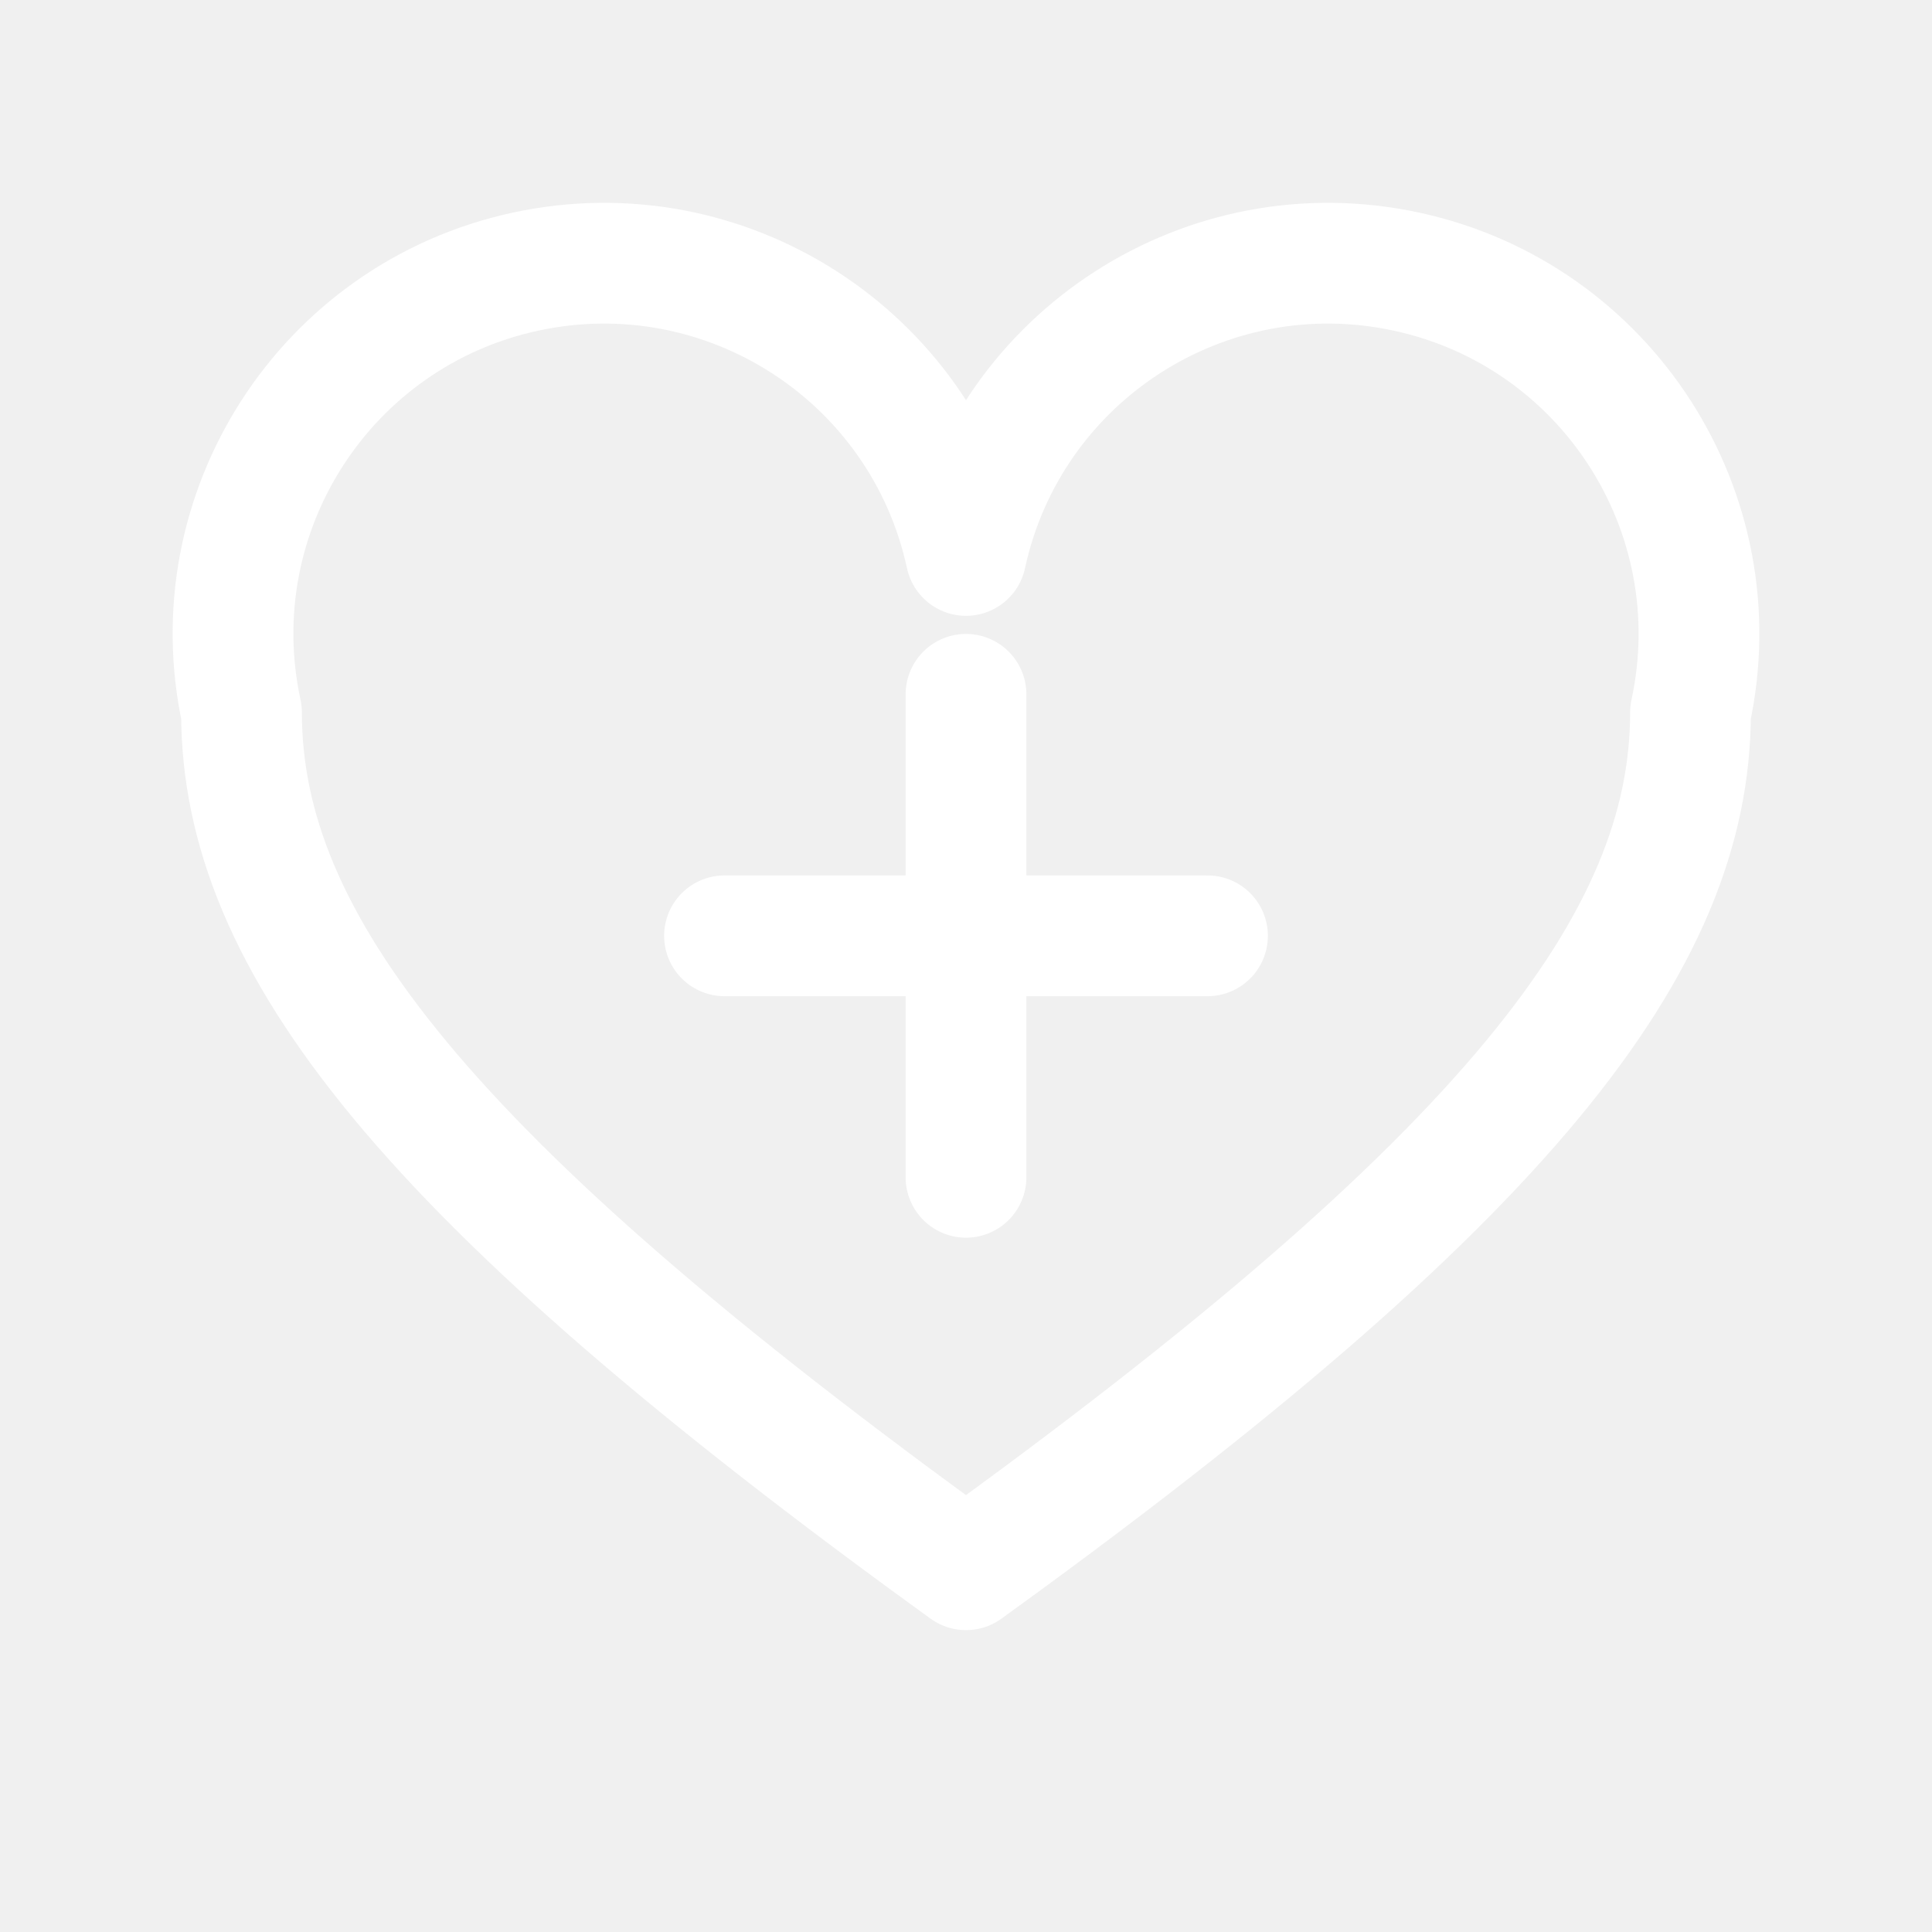
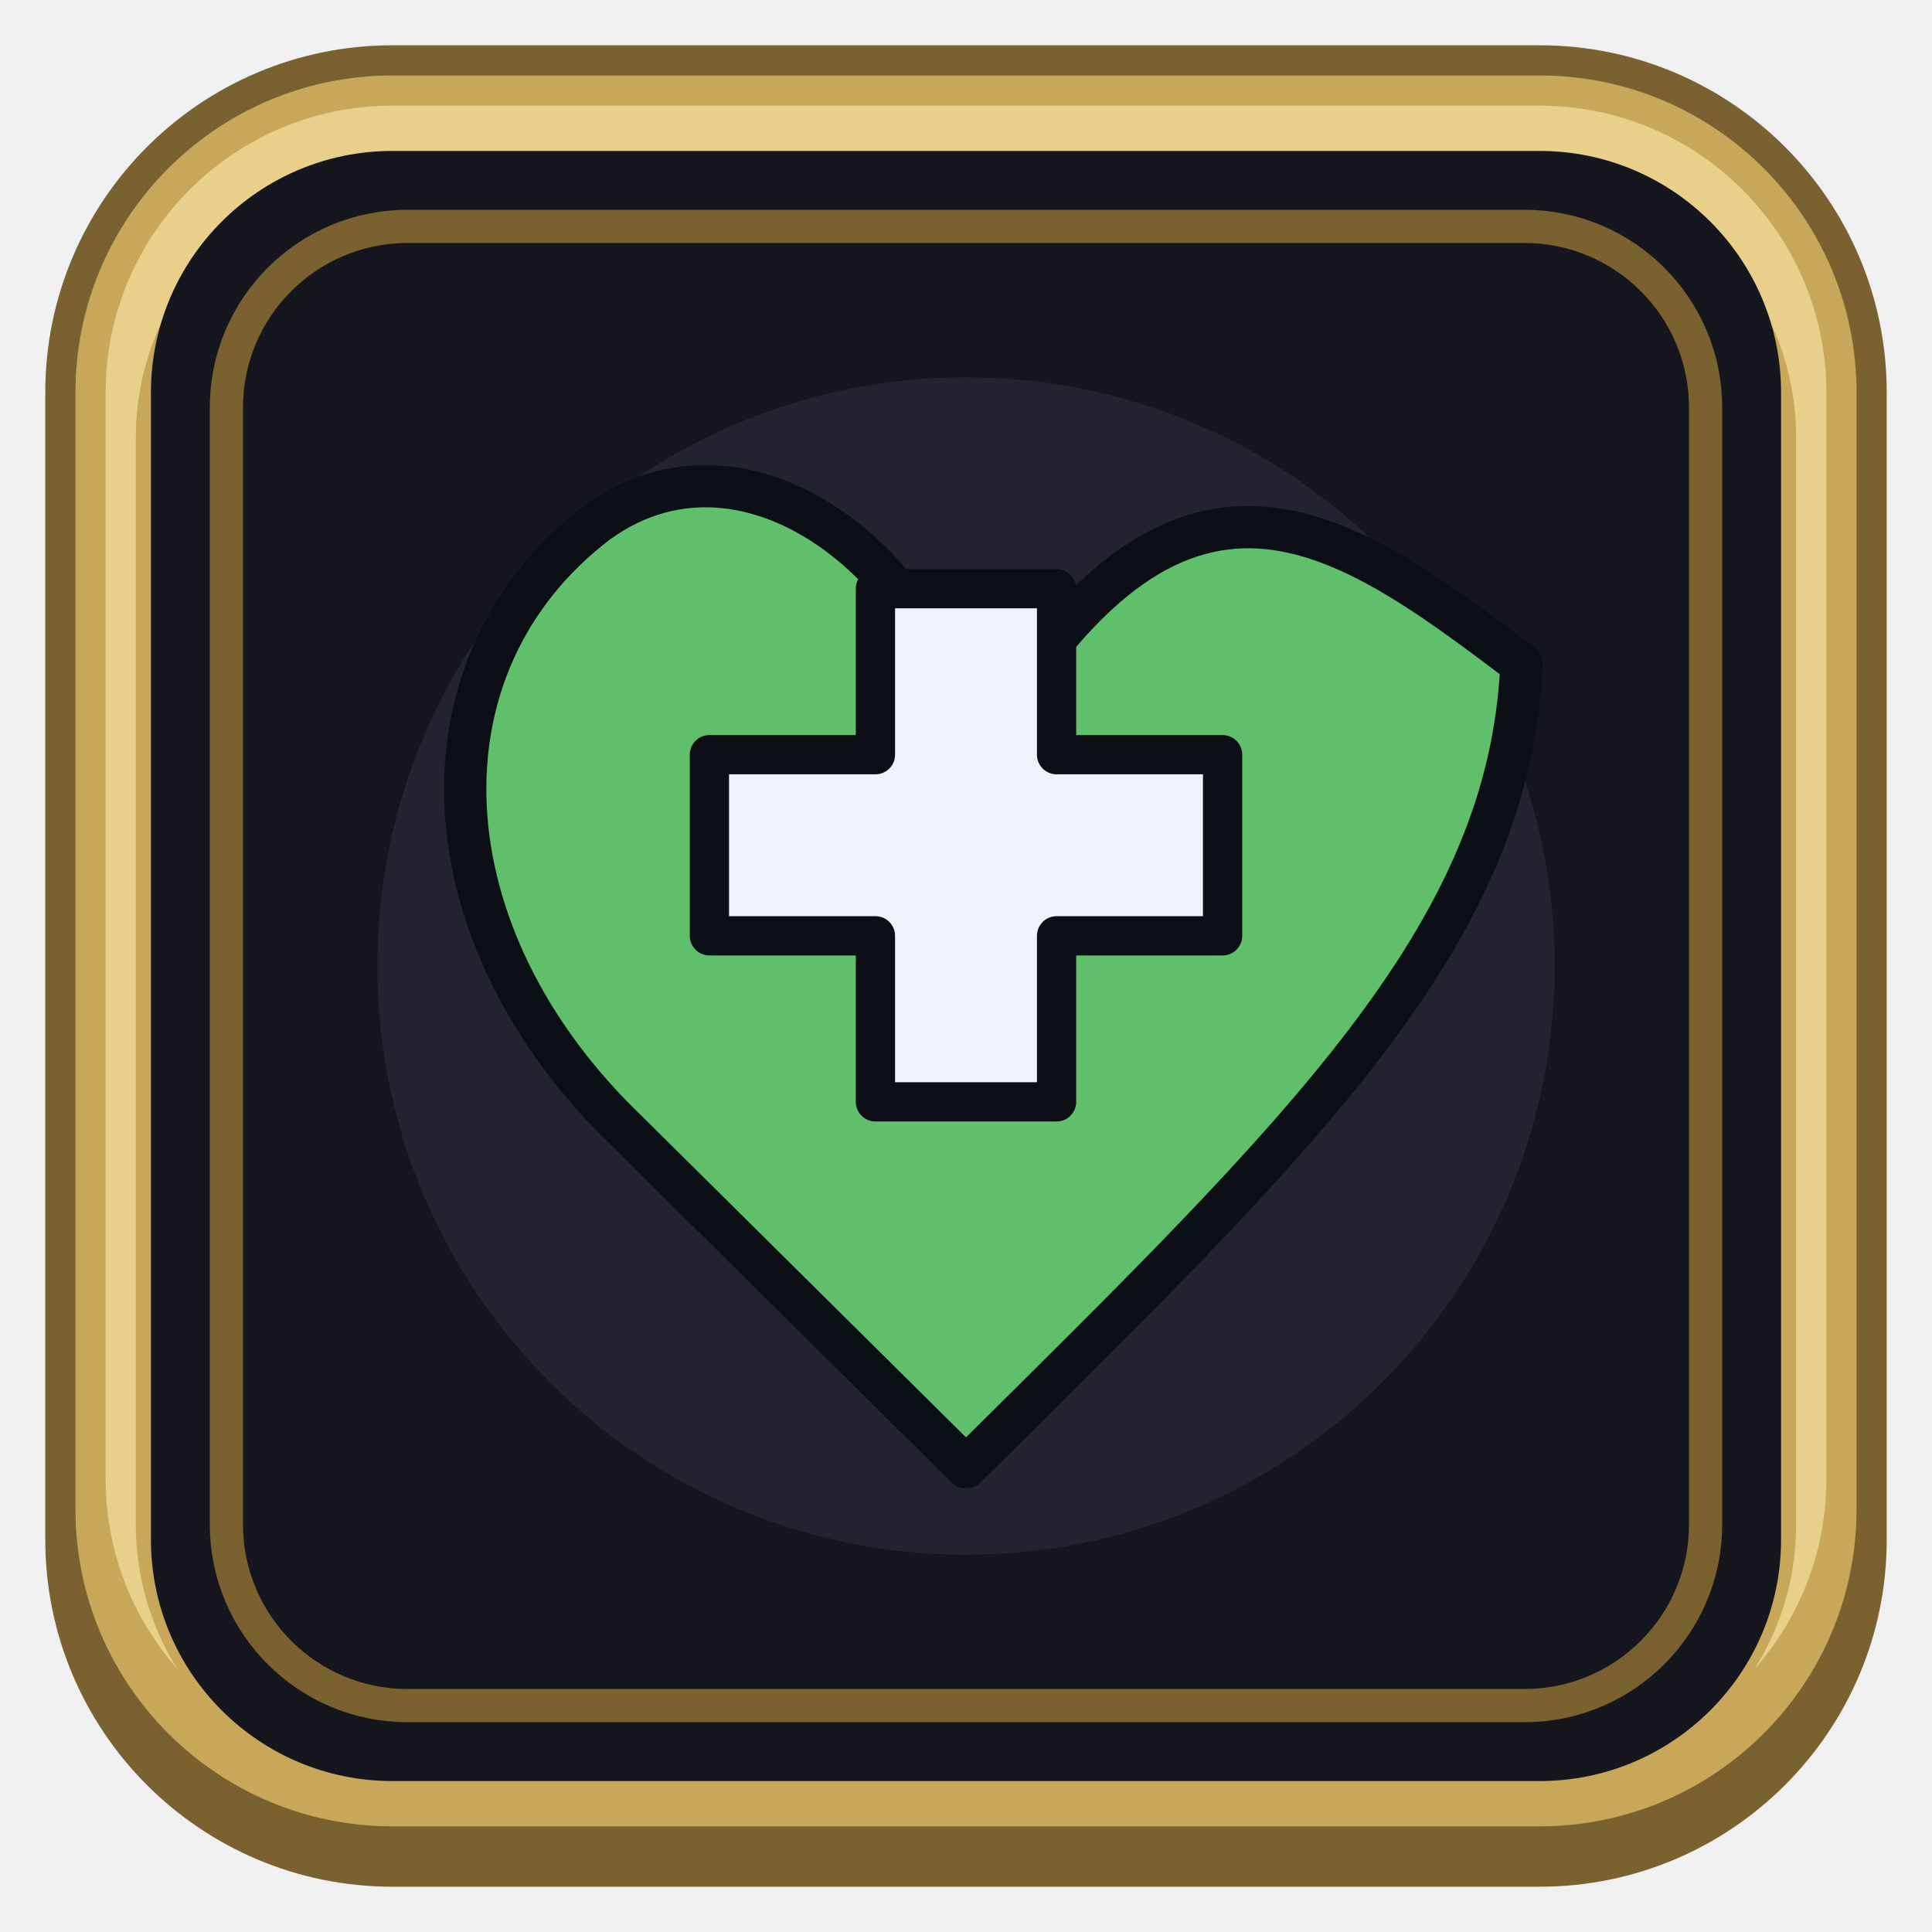
- <svg xmlns="http://www.w3.org/2000/svg" width="32" height="32" viewBox="0 0 32 32">
-   <g fill="none" stroke="#ffffff" stroke-width="2" stroke-linecap="round" stroke-linejoin="round">
-     <path d="M16 26 C7 19.5 4 15.6 4 11.8 A5.8 5.8 0 0 1 16 9.2 A5.8 5.8 0 0 1 28 11.8 C28 15.6 25 19.5 16 26z" />
-     <path d="M16 11.5 V19.5" />
-     <path d="M12 15.5 H20" />
-   </g>
+ <svg xmlns="http://www.w3.org/2000/svg" width="64" height="64" viewBox="0 0 64 64">
+   <rect x="1.5" y="1.5" width="61.0" height="61.0" rx="11.5" fill="#7a6130" />
+   <rect x="2.5" y="2.5" width="59.0" height="58.0" rx="10.5" fill="#c8a75a" />
+   <rect x="3.5" y="3.5" width="57.0" height="55.0" rx="9.5" fill="#e8cf8a" />
+   <rect x="4.5" y="5.5" width="55.0" height="54.0" rx="9.0" fill="#c8a75a" />
+   <rect x="5.0" y="5.0" width="54.0" height="54.0" rx="8.0" fill="#15161e" />
+   <rect x="7.5" y="7.5" width="49.0" height="49.0" rx="6.0" fill="none" stroke="#7a6130" stroke-width="1.1" stroke-linejoin="round" />
+   <circle cx="32.0" cy="32.0" r="19.5" fill="#23242f" />
+   <path d="M32.0 25.6 C32.0 19.8 25.2 13.4 19.8 17.3 C13.6 22.0 14.0 31.0 20.8 37.5 L32.0 48.6 C43.2 37.5 50.0 31.0 50.4 22.0 C44.2 17.3 38.8 13.4 32.0 25.6z" fill="#5fbf6a" stroke="#0d0f16" stroke-width="1.4" stroke-linejoin="round" />
+   <polygon points="29.0,19.5 35.0,19.5 35.0,25.0 40.5,25.0 40.5,31.0 35.0,31.0 35.0,36.5 29.0,36.5 29.0,31.0 23.5,31.0 23.5,25.0 29.0,25.0" fill="#eef2fb" stroke="#0d0f16" stroke-width="1.3" stroke-linejoin="round" />
</svg>
